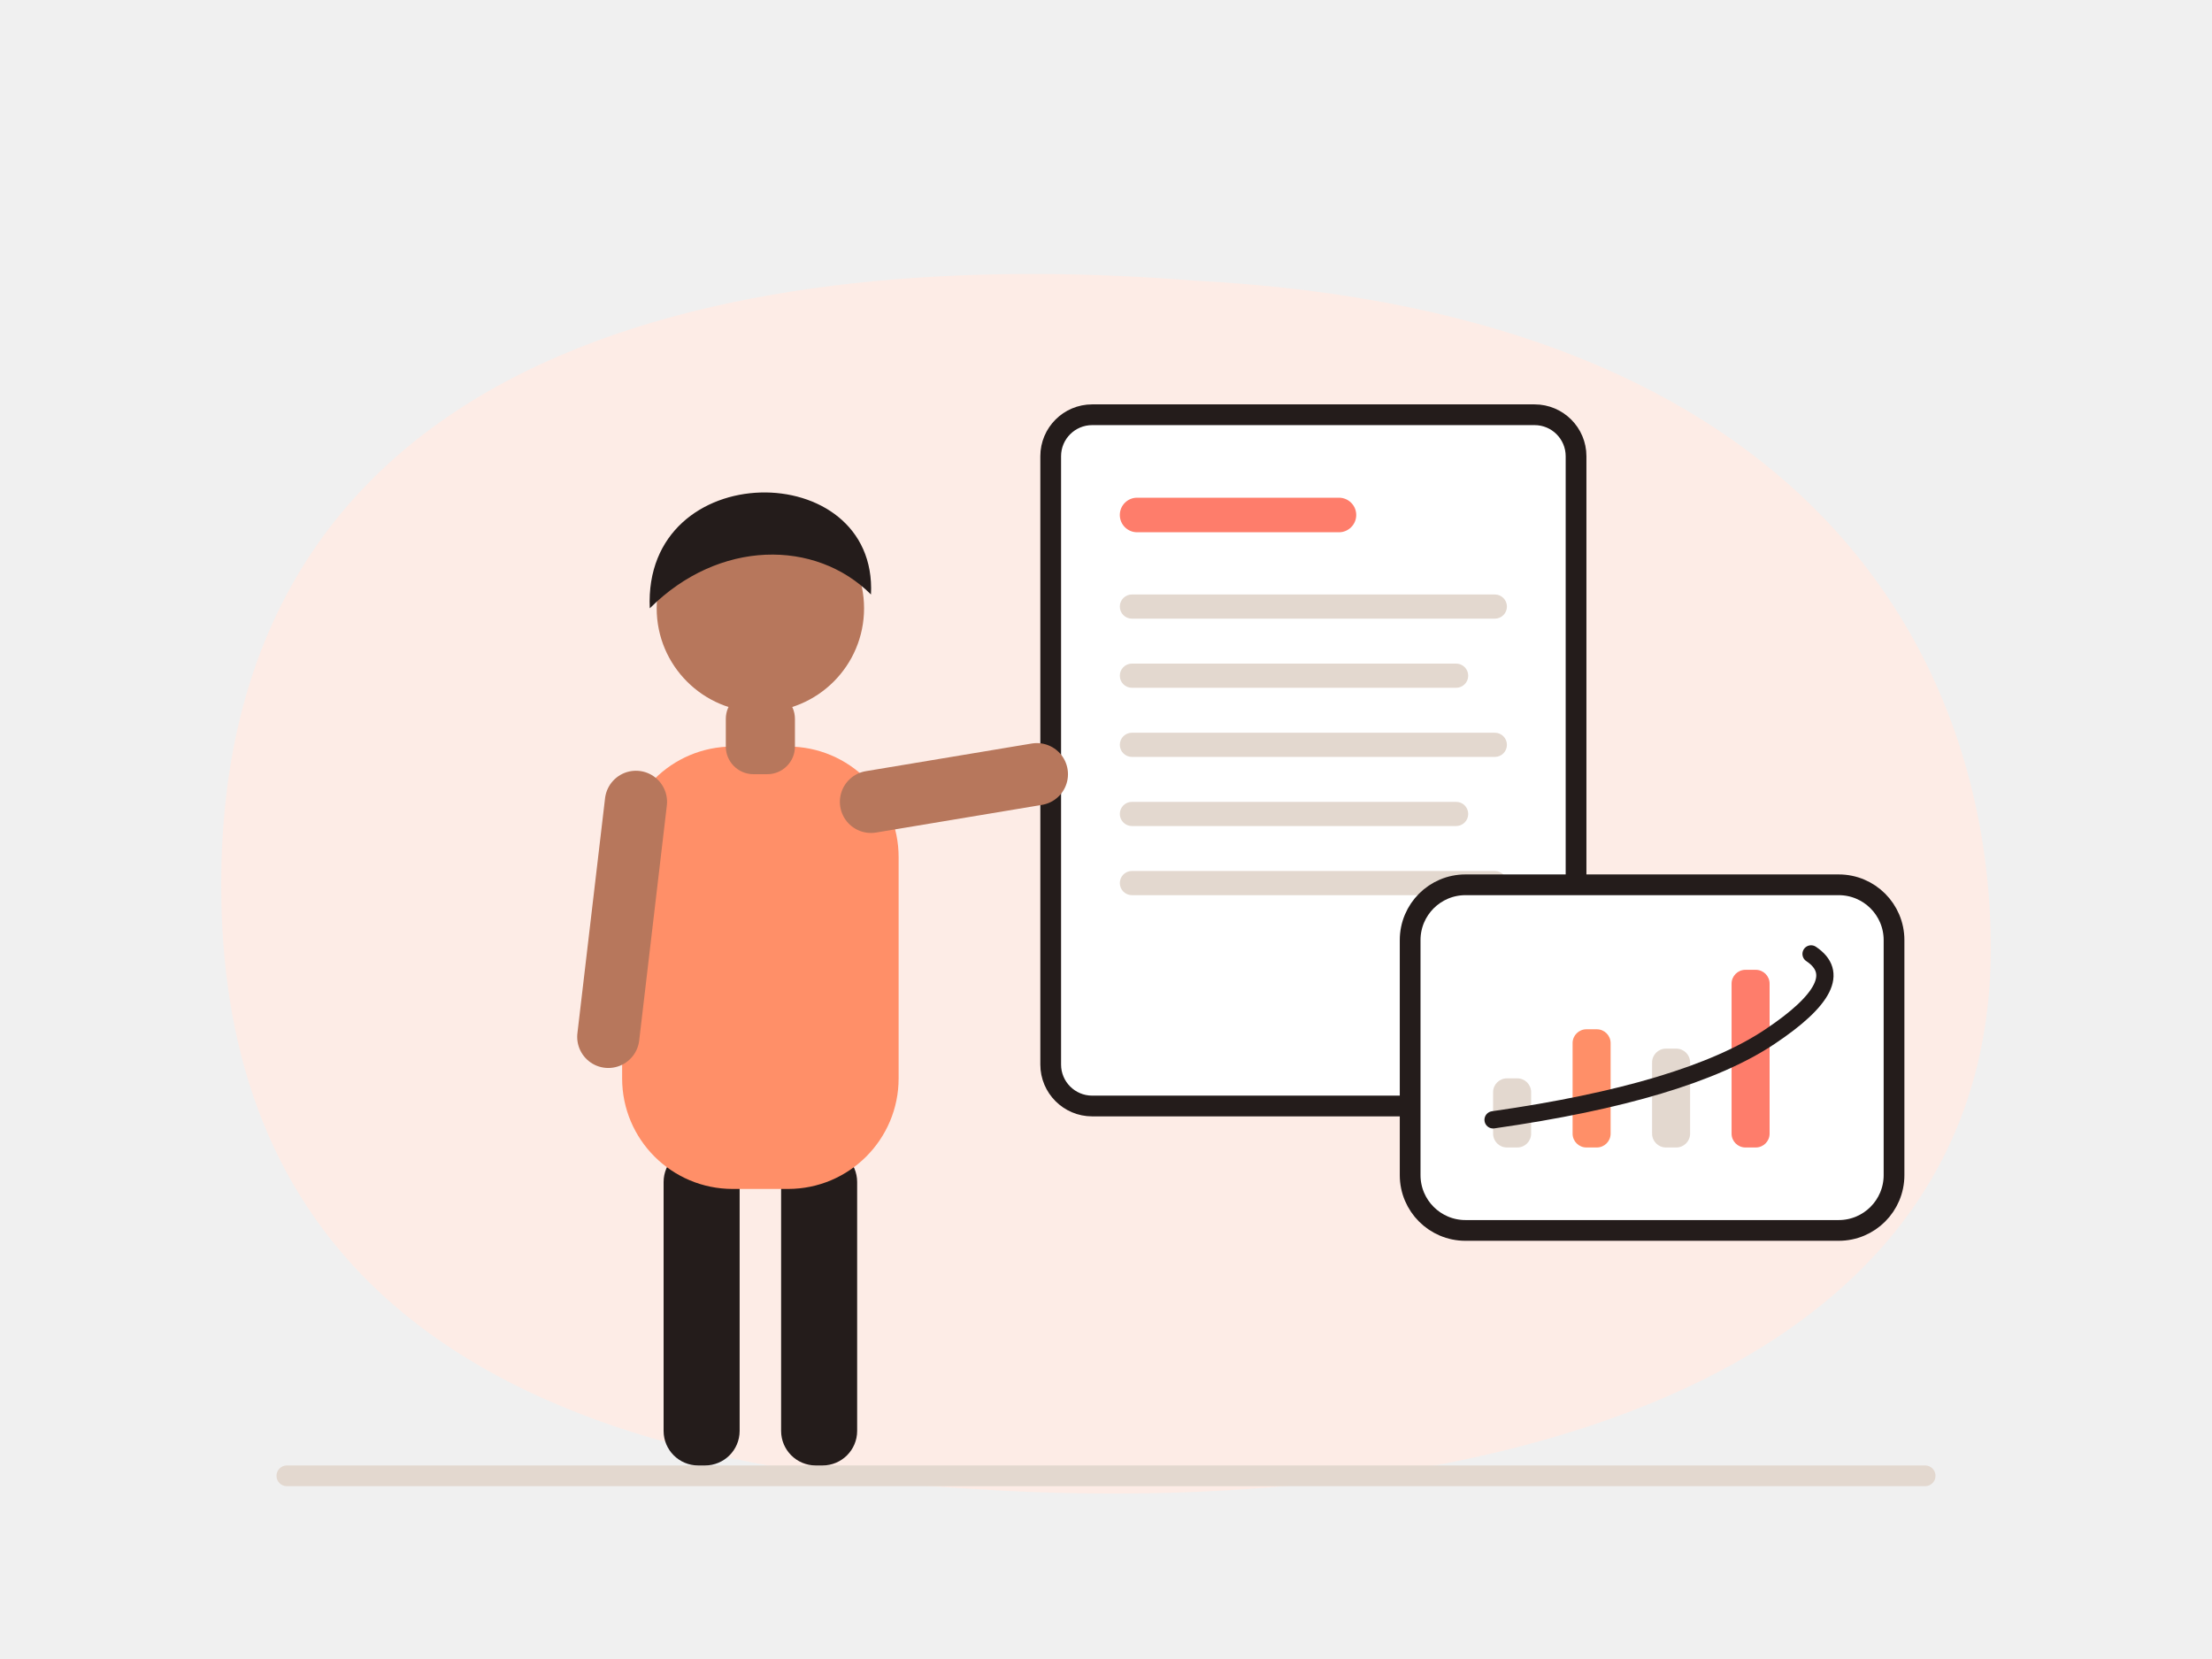
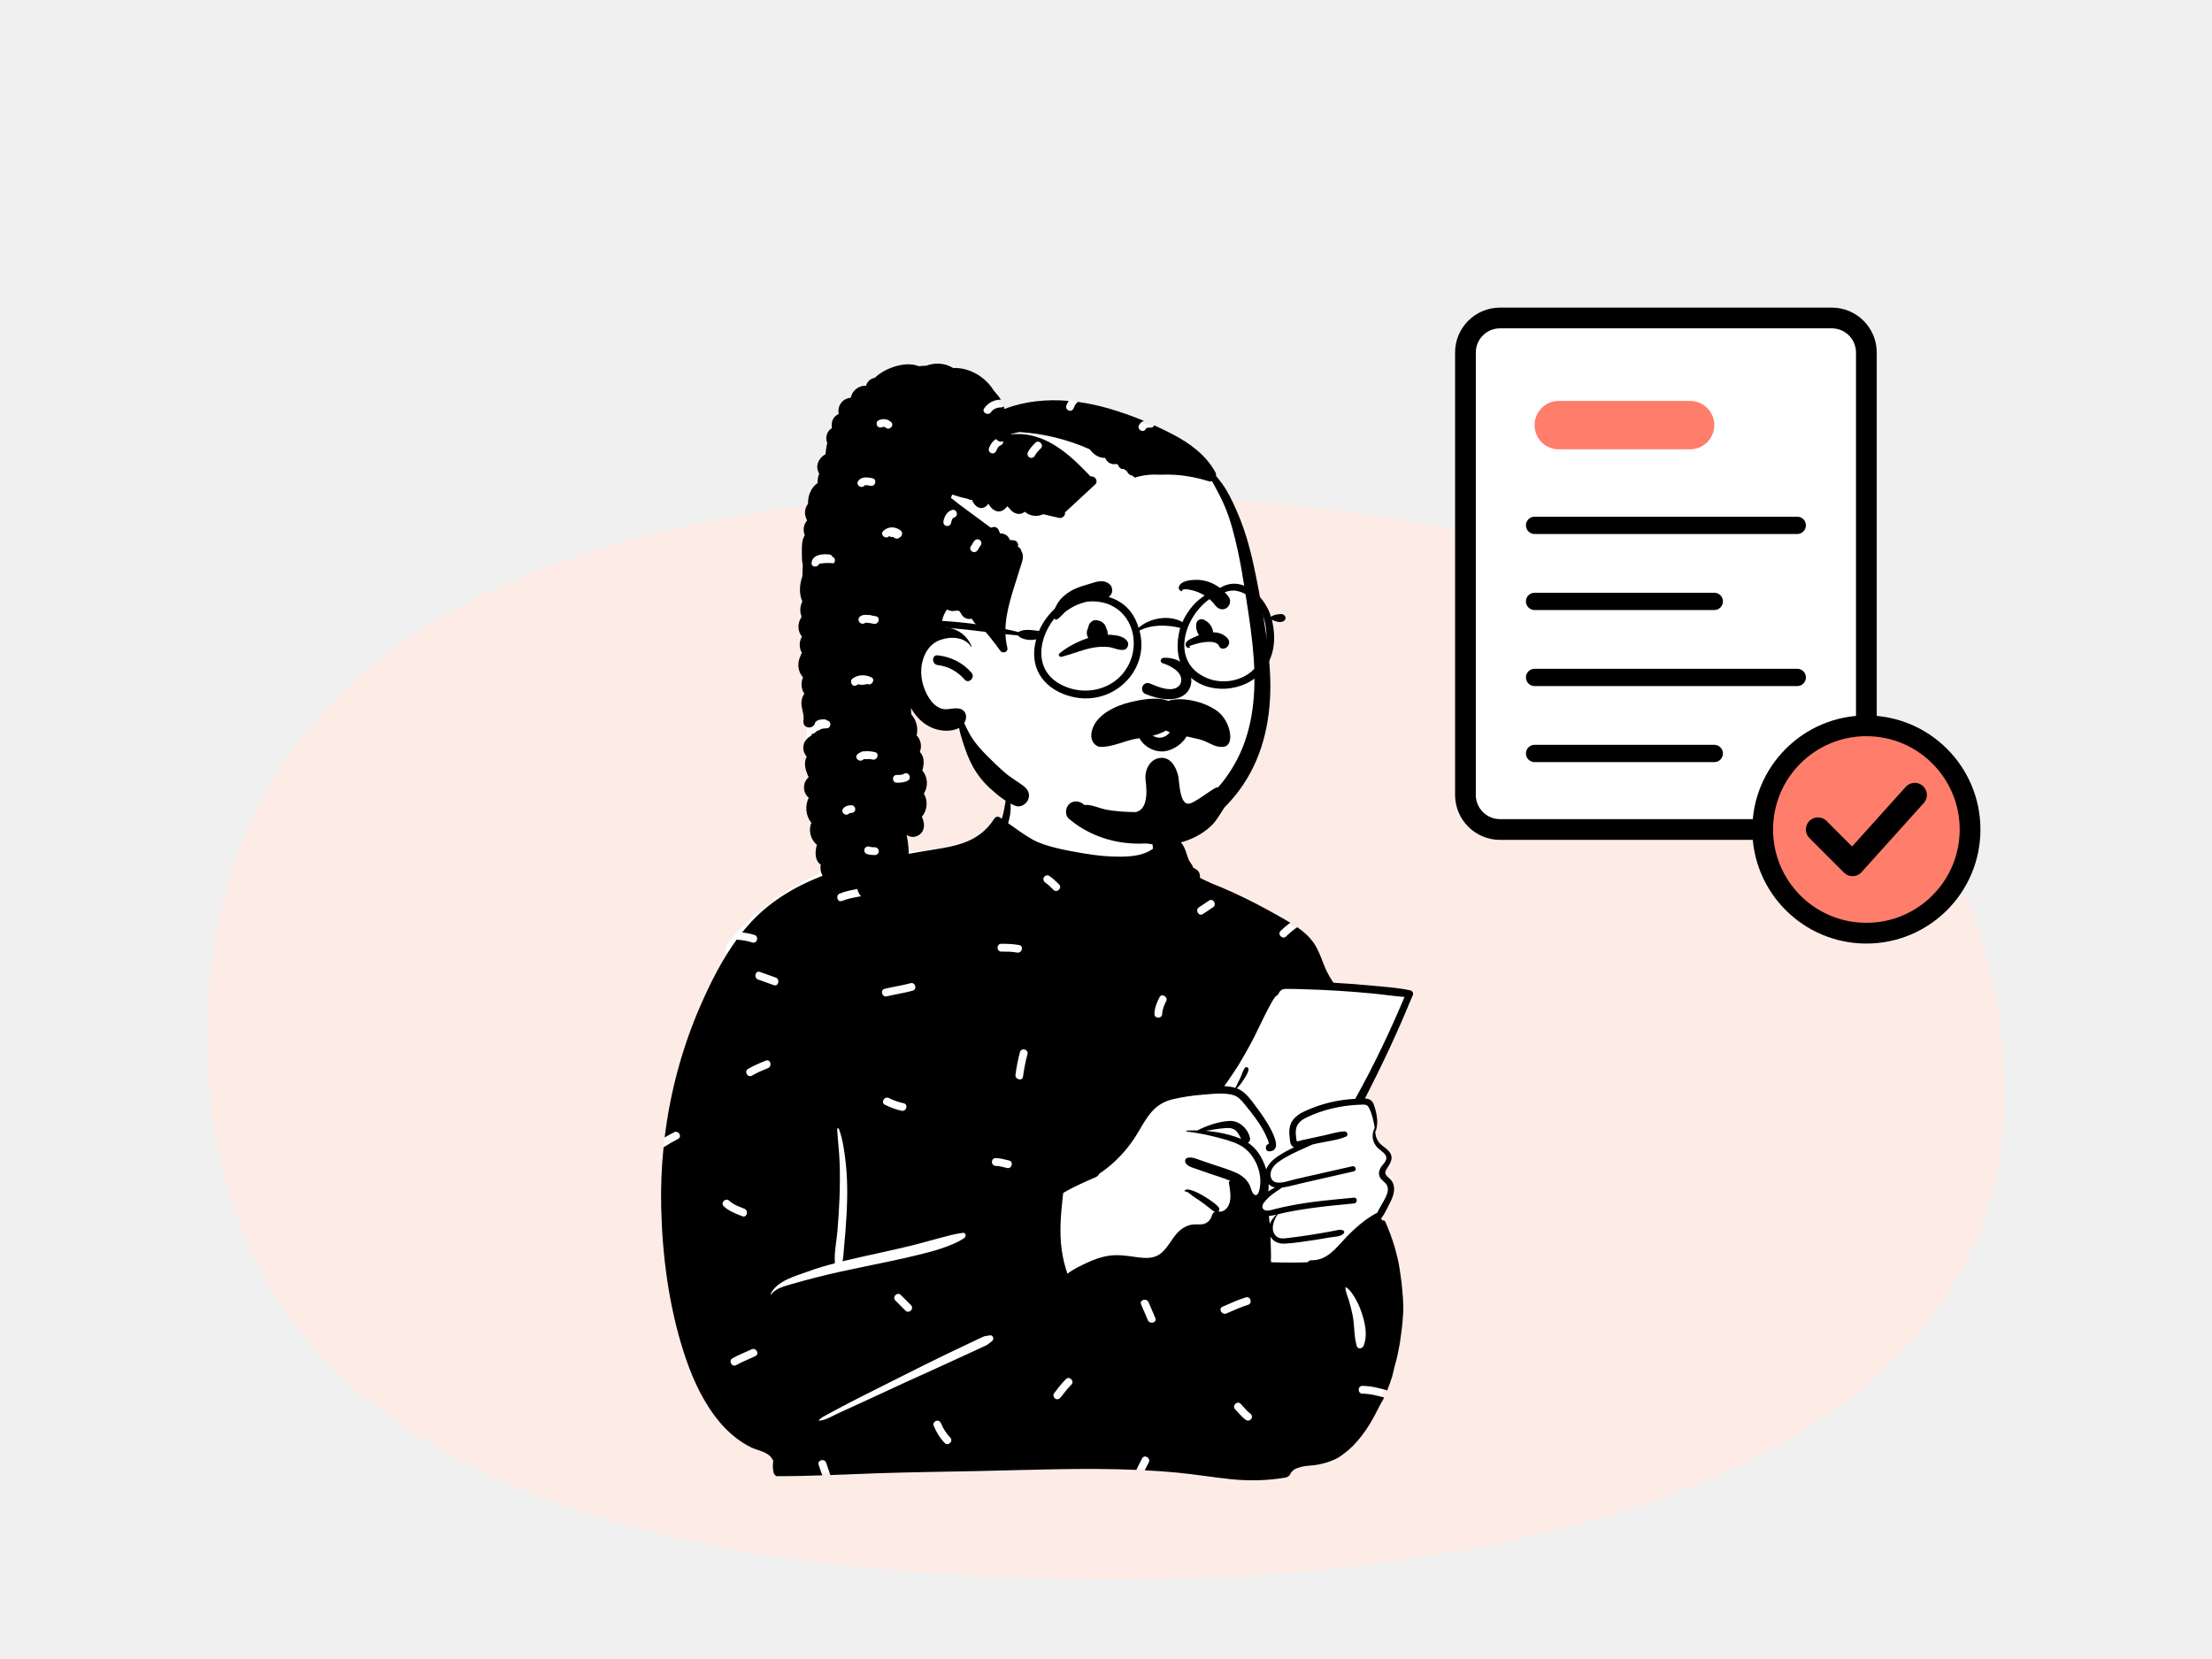
<svg xmlns="http://www.w3.org/2000/svg" width="320" height="240" viewBox="0 0 320 240">
-   <path fill="#fdece6" d="M32 128c0-82.8 83.2-92 140.8-87.4C262.4 45.2 288 95.8 288 137.2c0 64.4-76.8 82.8-147.2 78.2C57.6 210.8 32 174 32 128" />
-   <rect width="240" height="3" x="40" y="212" fill="#e3d8cf" rx="1.5" />
-   <rect width="76" height="100" x="152" y="60" fill="#fff" stroke="#241c1b" stroke-width="3" rx="6" />
-   <rect width="34.2" height="5" x="162" y="72" fill="#fe7d6b" rx="2.5" />
-   <rect width="56" height="3.5" x="162" y="86" fill="#e3d8cf" rx="1.75" />
-   <rect width="50.4" height="3.5" x="162" y="96" fill="#e3d8cf" rx="1.75" />
-   <rect width="56" height="3.5" x="162" y="106" fill="#e3d8cf" rx="1.75" />
-   <rect width="50.4" height="3.5" x="162" y="116" fill="#e3d8cf" rx="1.75" />
-   <rect width="56" height="3.5" x="162" y="126" fill="#e3d8cf" rx="1.75" />
-   <circle cx="224" cy="156" r="13" fill="#fe7d6b" />
-   <path fill="none" stroke="#241c1b" stroke-linecap="round" stroke-linejoin="round" stroke-width="3.2" d="m218 156 4.5 5 8-10" />
-   <rect width="70" height="50" x="204" y="128" fill="#fff" stroke="#241c1b" stroke-width="3" rx="8" />
-   <rect width="5.5" height="10" x="216" y="156" fill="#e3d8cf" rx="2" />
-   <rect width="5.5" height="17.1" x="227.5" y="148.9" fill="#ff8f68" rx="2" />
-   <rect width="5.5" height="14.3" x="239" y="151.7" fill="#e3d8cf" rx="2" />
-   <rect width="5.5" height="25.7" x="250.5" y="140.3" fill="#fe7d6b" rx="2" />
-   <path fill="none" stroke="#241c1b" stroke-linecap="round" stroke-width="2.5" d="M216 162q28-4 40-12t6-12" />
-   <rect width="11" height="46" x="96" y="166" fill="#241c1b" rx="5" />
-   <rect width="11" height="46" x="113" y="166" fill="#241c1b" rx="5" />
-   <rect width="40" height="64" x="90" y="108" fill="#ff8f68" rx="16" />
-   <rect width="10" height="12" x="105" y="100" fill="#b7775c" rx="4" />
-   <circle cx="110" cy="88" r="15" fill="#b7775c" />
-   <path fill="#241c1b" d="M94 88c-1-22 33-22 32-2-8-8-22-8-32 2" />
-   <path stroke="#b7775c" stroke-linecap="round" stroke-width="9" d="m126 116 24-4m-58 4-4 34" />
+   <path fill="#fdece6" d="M30 150c0-73.8 84.5-82 143-77.9 91 4.1 117 49.2 117 86.1 0 57.4-78 73.8-149.5 69.7C56 223.8 30 191 30 150" />
+   <rect width="58" height="74" x="212" y="46" fill="#fff" stroke="#000" stroke-width="3" rx="5" />
+   <rect width="26" height="7" x="222" y="58" fill="#fe7d6b" rx="3.5" />
+   <path stroke="#000" stroke-linecap="round" stroke-width="2.5" d="M222 76h38m-38 11h26m-26 11h38m-38 11h26" />
+   <circle cx="270" cy="120" r="15" fill="#fe7d6b" stroke="#000" stroke-width="3" />
+   <path fill="none" stroke="#000" stroke-linecap="round" stroke-linejoin="round" stroke-width="3.5" d="m263 120 5 5 9-10" />
+   <svg width="160" height="216" x="70" y="24" viewBox="0 0 240 324">
+     <g fill="none" fill-rule="evenodd">
+       <path fill="#fff" d="M181.079 176.597c-1.842-7.143-3.535-10.172-6.806-12.655-3.06-2.322-7.526-4.273-14.044-5.698-6.788-1.187-6.98-4.716-8.682-10.387-.496-1.705-2.957-2.159-4.019-.93a5 5 0 0 0-.467-.443c.144-.813-1.04-3.144-1-3.922.413-8.118-2.242-12.195-8.868-13.71-1.442-.33-11.23-.524-12.635-.136-6.143 1.699-12.19 7.092-11.265 13.59-1.928 2.52-3.815 4.058-6.79 4.87-6.62.841-13.24 1.589-19.862 2.229-12.963 2.033-25.116 8.896-33.423 18.904-.766.924-.987 2.178-.311 3.163-.53 2.27-3.512 7.774-1.165 9.33-3.858 9.228-12.735 27.066-12.753 32.163-.069 21.408 2.244 49.275 23.365 61.122.846.832.967 1.752 1.333 2.99.929 3.897 4.301 6.682 7.993 6.455 18.184.404 35.796-1.815 53.98-1.922 8.02-.047 17.663 1.15 24.63 1.947s13.998.093 20.683-1.947c.564.888 1.704 1.405 2.86 1.15 6.93-1.377 12.535-5.649 17.416-10.318 1.491-2.714 7.317-10.447 5.001-13.138 2.1-8.876 1.99-18.412-1.74-26.863.529-1.55-.435-3.252 0-4.851.315-1.158 1.121-1.637 1.527-2.783.571-1.613-.05-3.778-.693-5.424-.263-.82.485-1.703.693-2.54.986-3.95-1.272-3.601-2.9-6.24.023-.009.447-1.893.445-1.884.25-1.345-.375-3.07-.92-4.192-.368-.76-1.157-1.234-1.941-1.147.79-2.68 1.788-4.91 2.861-7.493 1.898-4.551 4.302-8.91 7.028-13.03 1.116-1.687-.383-3.641-2.19-3.756a110.4 110.4 0 0 1-17.341-2.504" />
+       <path fill="#000" d="M164.013 211.018c-2.338-.918-4.857-1.425-7.388-1.621 1.363-.24 2.73-.47 4.107-.588.962-.082 1.853-.074 2.575.655.482.486.708 1.112 1.025 1.687a7 7 0 0 0-.319-.133m25.103-8.577c-3.83.195-7.665 1.106-11.13 2.756-1.417.676-2.702 1.653-3.078 3.259-.19.82-.143 1.668-.042 2.496.076.628.095 1.429.64 1.854q.14.106.296.167a26 26 0 0 0-3.577 1.984c-.988.653-2.005 1.66-2.461 2.794q-.057-.193-.114-.363c-.778-2.3-1.975-4.183-3.862-5.449.334-.15.564-.505.456-.995-.448-2.048-2.339-3.828-4.474-3.701-2.34.137-4.851.989-6.966 2.065q-1.158-.025-2.3.027c-.132.004-.125.182 0 .197a51 51 0 0 1 1.85.266c1.466.235 2.928.533 4.358.903 1.716.444 3.49.89 5.094 1.665 3.11 1.507 5.035 5.447 4.64 8.875-.066.562-.283 2.261-1.063 2.086-.66-.148-.921-1.524-1.151-2.034-.617-1.352-1.729-2.236-3.062-2.834-1.565-.704-3.24-1.18-4.863-1.733q-1.378-.473-2.76-.942c-.941-.324-1.837-.77-2.84-.544-.607.138-.677.86-.337 1.275.518.632 1.287.818 2.033 1.078l2.949 1.027c1.519.528 3.11.974 4.59 1.62l-.046.107c-.12-.034-.262.086-.238.234.221 1.368.53 2.949.187 4.318-.27 1.086-1.223 2.29-2.46 1.97a.66.66 0 0 0 .135-.767c-.49-1.049-6.913-5.187-7.486-3.65-.019.055.04.095.087.086.488-.101 1.306.732 1.696.996.564.38 1.137.752 1.695 1.143q.915.642 1.787 1.338c.457.364.8.742 1.325.926-.275.13-.493.374-.585.684-.237.81-.693 1.497-1.486 1.854-.83.372-1.766.137-2.64.228-1.192.12-2.231.687-3.1 1.497-1.823 1.703-2.738 4.705-5.288 5.51-1.523.48-3.213.177-4.755-.04-1.722-.244-3.4-.436-5.134-.182-1.66.243-3.23.818-4.747 1.52-1.422.657-2.994 1.4-4.255 2.381-.26-.8-.522-1.593-.72-2.411a28.7 28.7 0 0 1-.785-5.89c-.057-1.892.05-3.792.212-5.675.08-.941.207-1.877.287-2.818.021-.236.063-.49.095-.743 2.252-1.33 4.618-2.349 7.003-3.397l.02-.008.22-.098-.009-.012c.272-.167.463-.39.577-.639 3.437-2.28 6.31-5.393 8.453-9.024.897-1.522 1.762-3.1 2.936-4.434 1.25-1.423 2.736-2.268 4.574-2.708 2.149-.515 4.363-.824 6.564-1 1.202-.095 2.546-.243 3.856-.236.912.006 1.806.084 2.626.31 1.215.334 1.925 1.258 2.687 2.192a65 65 0 0 1 2.134 2.729c.644.885 1.253 1.8 1.781 2.76.317.575.61 1.167.858 1.777.086.216.2.461.253.685.053.226-.044.465.21.465-1.046.015-1.036 1.687.004 1.625 4.069-.236-1.76-8.183-2.612-9.29-1.206-1.569-2.45-3.615-4.381-4.344l-.085-.03c.562-.532 1.006-1.17 1.43-1.82.438-.667.96-1.432 1.103-2.225.091-.505-.536-.792-.834-.35-.433.644-.642 1.46-.966 2.168-.33.718-.73 1.397-1.048 2.122-.762-.235-1.586-.342-2.425-.378 1.058-1.433 2.867-4.198 3.085-4.553a106 106 0 0 0 2.864-5.036c.985-1.84 1.828-3.754 2.77-5.614.535-1.054 1.073-2.118 1.667-3.14a9 9 0 0 1 .674-1.021c.048-.064.11-.116.167-.176l.17-.097c.343-.196.464-.653.704-.943.385-.467.837-.521 1.416-.528 1.234-.013 2.472.036 3.703.07a221 221 0 0 1 14.948.924c2.32.221 4.64.583 6.96.756-3.143 7.471-6.629 14.807-10.575 21.888a1 1 0 0 0-.089.215m-17.442 19.248c-.507.232-1 .522-1.458.852a8.7 8.7 0 0 0 .074-1.598c.378.405.862.638 1.384.746m21.644-12.852a.1.1 0 0 0-.086.059c-.702 1.447-.408 3.064.737 4.2.6.59 1.908 1.259 1.865 2.231-.036.786-.891 1.446-1.257 2.094-.34.605-.467 1.269-.194 1.924.349.839 1.323 1.173 1.656 1.997.423 1.046-.264 2.308-.745 3.219-.448.843-1.027 1.686-1.412 2.578-2.575 1.334-4.88 3.38-6.862 5.458-2.17 2.272-4.03 4.945-7.476 4.878a.86.86 0 0 0-.763.426c-.96.045-1.92.064-2.88.068-1.686.008-3.372-.008-5.055-.061-.119-.408-.032-.962-.039-1.306-.02-1.11-.031-2.218-.078-3.327l-.038-.928c.607 1.097 1.79 1.596 3.138 1.52 2.167-.127 4.348-.482 6.494-.801a109 109 0 0 0 3.385-.56c.925-.165 2.23-.123 2.877-.865.152-.173.16-.49-.078-.606-.64-.315-1.044-.14-1.747-.004q-1.287.25-2.58.473a159 159 0 0 1-4.975.788c-.947.133-1.895.264-2.844.368-.828.089-1.762.21-2.43-.414-1.345-1.26-.59-3.371.26-4.644a.08.08 0 0 0 .011-.07c.803-.188 1.604-.407 2.402-.562a98 98 0 0 1 4.631-.767c3.182-.454 6.385-.754 9.583-1.056.792-.077.8-1.324 0-1.25-4.595.421-9.213.82-13.747 1.706a63 63 0 0 0-3.387.75c-.53.131-1.098.336-1.654.343q-.051 0-.101-.003c-1.088-.033-1.247-.965-.649-1.74q.111-.145.228-.282c1.057-1.26 2.373-2.101 3.729-2.972 1.52-.207 3.034-.668 4.521-1.006q5.507-1.256 11.018-2.509c.72-.164.414-1.272-.306-1.11l-8.367 1.897-4.081.926c-.816.183-1.834.553-2.793.686-.473.066-.932.074-1.346-.023-1.337-.317-1.405-1.989-.828-2.982.646-1.116 1.867-1.814 2.951-2.445 1.878-1.097 3.877-1.886 5.83-2.794l1.039-.229c2.015-.444 4.318-.661 6.215-1.475.568-.24.258-1.137-.304-1.124-1.473.032-3.013.555-4.452.866l-4.673 1.01c-.156.034-1.082.33-1.22.265-.09-.043-.121-.351-.15-.554-.096-.668-.166-1.37-.062-2.04.228-1.502 1.48-2.208 2.748-2.785 2.823-1.283 5.918-2.086 8.998-2.408q1.064-.11 2.134-.143c.839-.026 1.53-.174 1.954.653.668 1.302 1.036 2.976 1.255 4.462m-3.92 47.203c-.615-2.127-.447-4.4-.869-6.57a36 36 0 0 0-.838-3.323c-.261-.884-.698-1.823-.747-2.744-.003-.062.07-.097.12-.069.867.497 1.533 1.572 2.028 2.415a16.2 16.2 0 0 1 1.41 3.177c.727 2.214 1.324 4.884.386 7.114-.28.665-1.26.797-1.49 0m-19.007-28.184c.52-.05 1.04-.15 1.56-.266-.581.566-1.118 1.249-1.416 2.005a32 32 0 0 0-.184-1.737zm-4.994 44.293c-.917-.64-1.585-1.534-2.362-2.324-.764-.776.43-1.972 1.195-1.195.663.673 1.24 1.514 2.02 2.059.375.262.55.735.303 1.156-.218.372-.782.565-1.156.304m-5.111-24.59c1.673-.724 3.318-1.512 5.07-2.033 1.045-.312 1.488 1.32.448 1.63-1.612.48-3.125 1.196-4.665 1.863-.99.427-1.849-1.03-.853-1.46m-17.669-.507c-.409-1.01 1.227-1.445 1.63-.449.464 1.146.996 2.263 1.46 3.408.41 1.01-1.226 1.446-1.63.45-.463-1.146-.996-2.262-1.46-3.409m-17.439 20.167c-.272.364-.727.56-1.156.304-.36-.216-.58-.79-.303-1.157.805-1.074 1.622-2.135 2.566-3.093.765-.776 1.96.42 1.195 1.196-.843.855-1.582 1.79-2.302 2.75m-2.493-113.155c.775.53 1.455 1.174 2.118 1.837.77.77-.425 1.966-1.195 1.195-.559-.558-1.122-1.125-1.776-1.572-.378-.258-.548-.739-.304-1.157.22-.374.78-.56 1.157-.303m25.371 27.209c-.439.878-.833 1.74-.858 2.738-.027 1.088-1.717 1.089-1.69 0 .032-1.307.514-2.44 1.089-3.592.486-.975 1.943-.117 1.459.854m9.309-21.852c.909-.606 1.754.859.853 1.46l-2.19 1.46c-.909.606-1.754-.859-.854-1.46zm-40.376 38.206c-.156 1.075-1.784.615-1.63-.45.237-1.644.527-3.267.973-4.869.292-1.048 1.922-.6 1.63.45-.446 1.602-.736 3.225-.973 4.869m-5.926 19.368c-1.088-.023-1.088-1.714 0-1.69.984.02 1.952.28 2.902.517 1.056.264.606 1.894-.45 1.63-.803-.2-1.62-.44-2.452-.457m-2.188 39.015c-.374.182-.757.346-1.135.52a1466 1466 0 0 0-6.99 3.216c-3.147 1.457-6.32 2.864-9.475 4.305a1271 1271 0 0 0-9.633 4.459c-1.51.705-3.031 1.384-4.55 2.071-1.298.588-2.903 1.614-4.329 1.71-.073.006-.098-.087-.056-.135.539-.612 1.398-.969 2.106-1.367.722-.407 1.459-.79 2.192-1.178 1.528-.81 3.059-1.614 4.602-2.395 3.086-1.563 6.179-3.114 9.272-4.663 3.155-1.58 6.305-3.172 9.488-4.696a1654 1654 0 0 1 6.938-3.303c.351-.167.7-.346 1.058-.495.478-.197.84-.157 1.333-.279.802-.198 1.15.823.534 1.268-.508.366-.775.68-1.355.962m-11.283 17.338c-.173-.422.19-.935.59-1.04.48-.127.865.165 1.04.59a9.5 9.5 0 0 0 1.973 3.036c.76.78-.435 1.977-1.195 1.196-1.065-1.096-1.83-2.376-2.408-3.782m-8.3-27.14c-.771-.77.424-1.966 1.194-1.195l2.19 2.19c.771.771-.424 1.967-1.194 1.196zm-22.473-3.572c-1.575.462-3.412.886-4.486 2.23-.052.066-.14-.018-.109-.084 1.375-2.85 5.317-3.85 8.046-4.849 1.93-.707 3.91-1.292 5.908-1.816-.2-2.28.351-4.722.542-6.99.205-2.422.371-4.85.456-7.28.088-2.477.109-4.972.027-7.45-.08-2.47-.401-4.91-.542-7.371-.013-.238.318-.25.39-.053.829 2.284 1.183 4.814 1.453 7.223.278 2.48.37 4.955.335 7.45-.037 2.566-.186 5.125-.39 7.683-.098 1.212-.21 2.423-.316 3.634-.082.925-.12 1.842-.308 2.737q1.809-.442 3.616-.848c3.838-.866 7.692-1.67 11.514-2.607 1.876-.46 3.725-1.01 5.593-1.5 1.758-.46 3.614-1.018 5.42-1.224.644-.073.726.808.3 1.108-1.468 1.03-3.417 1.748-5.112 2.325-1.7.58-3.47.996-5.213 1.425-3.636.894-7.306 1.626-10.972 2.388-3.66.76-7.327 1.516-10.945 2.455-1.743.452-3.48.906-5.207 1.414m-8.63-45.234c-.941.552-1.79-.91-.853-1.46 1.227-.72 2.534-1.262 3.853-1.79 1.011-.405 1.446 1.231.449 1.63-1.185.475-2.347.973-3.45 1.62m-3.407 62.816c-.944.548-1.794-.914-.853-1.46 1.321-.766 2.768-1.277 4.137-1.947.974-.478 1.83.981.853 1.46-1.369.67-2.816 1.181-4.137 1.947m-1.533-35.657c.912.867 2.13 1.275 3.278 1.73 1 .397.562 2.032-.45 1.63-1.43-.567-2.887-1.085-4.023-2.165-.79-.751.407-1.945 1.195-1.195m10.093-48.426c1.002.394.563 2.028-.45 1.63-1.123-.44-2.284-.776-3.407-1.217-1.003-.393-.564-2.028.45-1.63 1.123.44 2.283.776 3.407 1.217M81.146 156.9c1.065-.18 1.52 1.45.45 1.631-1.329.224-2.636.487-3.895.974-1.017.393-1.453-1.242-.45-1.63 1.26-.488 2.567-.75 3.895-.975m5.882 46.832c-.977-.48-.12-1.938.853-1.46 1.025.504 2.087.894 3.206 1.132 1.065.227.611 1.857-.45 1.63-1.258-.268-2.456-.735-3.609-1.302m5.557-26.38c1.052-.288 1.497 1.344.449 1.631-1.843.505-3.741.768-5.598 1.217-1.058.257-1.506-1.374-.45-1.63 1.857-.45 3.755-.712 5.599-1.218m23.57-8.278c1.07.198.614 1.828-.45 1.63-1.131-.209-2.278-.212-3.425-.213-1.09 0-1.088-1.69 0-1.69 1.303 0 2.59.035 3.875.273m76.872 8.834a218 218 0 0 0-8.297-.634l-.385-.022q-.022-.044-.052-.086c-.904-1.328-1.57-2.655-2.147-4.156-.551-1.428-1.086-2.901-1.935-4.19-.968-1.47-2.276-2.619-3.71-3.615a17 17 0 0 0-2.414 1.996c-.777.763-1.972-.432-1.195-1.196a18.6 18.6 0 0 1 2.096-1.78c-.854-.519-1.726-1.007-2.577-1.493a128 128 0 0 0-9.784-5.04c-1.548-.717-3.116-1.353-4.694-1.997-.85-.347-1.688-.793-2.537-1.194.061-.6-.119-1.273-.58-1.668-.34-.29-.603-.398-1.009-.602q-.134-.047-.171-.062.029.006.164.05.324.149.051-.086c-.01-.342-.684-1.065-.838-1.418-.537-1.21-.704-2.492-1.496-3.595a4.16 4.16 0 0 0-4.636-1.579c-.177-1.828-.223-3.736-.912-5.368-.02-.044-.08-.063-.108-.015-.718 1.224-.78 2.587-.834 3.999a23.6 23.6 0 0 0 .17 3.997q-.164.126-.337.243a7.4 7.4 0 0 1-1.75.841c-1.174.389-2.406.558-3.638.617-3.18.152-6.456-.17-9.583-.714-3.162-.552-8.01-1.38-10.825-2.964-1.857-1.043-3.57-2.318-5.307-3.552.63-2.03.79-4.21.156-5.925-.076-.205-.397-.243-.458 0-.397 1.636-.514 3.28-1.042 4.897l-.025.072-.494-.332c-.38-.251-.898-.063-1.126.296-3.65 5.751-9.427 6.08-15.495 7.108-6.64 1.124-13.314 2.338-19.698 4.538-6.106 2.105-11.941 5.17-16.564 9.747a39 39 0 0 0-2.948 3.294c.893.113 1.78.288 2.654.563 1.036.326.591 1.958-.45 1.63-1.123-.353-2.26-.528-3.409-.615-3.14 4.299-5.59 9.173-7.707 13.97-4.062 9.198-6.706 18.994-7.923 28.967a34 34 0 0 1 2.045-1.137c.968-.493 1.823.967.853 1.46a35 35 0 0 0-3.136 1.807 106 106 0 0 0-.51 13.145c.247 10.458 1.659 21.222 4.85 31.2 1.566 4.897 3.641 9.754 6.732 13.892 1.398 1.874 2.987 3.565 4.859 4.975a19.4 19.4 0 0 0 2.878 1.811c1.303.668 3.002.888 4.126 1.833.37.31.654.72.87 1.183-.125.88-.14 1.76.101 2.64a.94.94 0 0 0 .54.606q.004.115.003.222c0 .034.051.043.057.009l.032-.199q.125.041.258.04c3.209.013 6.422-.066 9.636-.175-.249-.761-.518-1.516-.776-2.278-.351-1.034 1.282-1.474 1.63-.449.302.89.618 1.773.899 2.666 3.443-.128 6.885-.282 10.32-.395 7.308-.244 14.614-.324 21.924-.478 11.351-.24 22.786-.734 34.155-.252.393-.834.833-1.65 1.25-2.473.492-.972 1.95-.116 1.46.853-.29.572-.59 1.137-.876 1.708 2.302.12 4.603.278 6.898.494 3.917.367 7.796 1.02 11.709 1.426 3.978.414 7.87.34 11.816-.317.71-.118 1.128-.547 1.301-1.08a.03.03 0 0 0 .015-.013c.203-.236.393-.433.59-.604.234-.152.488-.281.785-.395a8.2 8.2 0 0 1 1.722-.427c.647-.097 1.302-.106 1.948-.186.545-.07 1.078-.174 1.61-.3a16 16 0 0 0 2.77-.922c.788-.344 1.5-.839 2.172-1.378 1.39-1.016 2.594-2.314 3.646-3.663a28 28 0 0 0 1.713-2.457c.913-1.476 1.69-3.008 2.476-4.553q.428-.688.784-1.405c-1.536-.453-3.087-.822-4.715-.848-1.088-.018-1.088-1.709 0-1.691 1.867.03 3.634.466 5.389.986q.128-.34.243-.688.313-.727.526-1.484l.254-.684q.284-1.186.572-2.376a32 32 0 0 0 .907-3.86q.28-1.285.426-2.597c.296-2.12.537-4.235.554-6.378q-.038-1.983-.254-3.952a30 30 0 0 0-.304-2.661c-.182-1.31-.361-2.608-.663-3.902l-.678-2.625a50 50 0 0 0-1.997-5.36c-.042-.11-.256-.35-.384-.353-.098-.002-.233.087-.189.206l.013.033-.13-.3c-.039-.093-.187-.279-.3-.277l-.022.002a.5.5 0 0 0 .085-.08c.758-.898 1.25-2.08 1.793-3.12.45-.858.875-1.762.998-2.732.107-.852-.038-1.691-.573-2.38-.608-.784-1.754-1.152-1.118-2.285.723-1.289 1.786-2.407.727-3.872-.539-.746-1.392-1.156-2.026-1.805-.729-.75-1.075-1.754-1.056-2.779.044.025.103.013.124-.05.613-1.852.17-3.885-.458-5.688-.342-.978-1.067-1.247-1.91-1.295 3.65-7.134 7.067-14.38 10.111-21.795q.152-.364.3-.73c.148-.363-.164-.847-.526-.927-2.632-.577-5.374-.761-8.055-1.014" />
+       <path fill="#fff" d="m111.13 50.584 1.824 2.17a58 58 0 0 0-2.861 2.148l-.001-.002c4.156-2.713 8.758-4.316 13.73-4.316 9.577 0 29.029 8.23 33.426 14.165 2.182 2.946 6.237 11.989 8.34 21.82 1.69 7.9 4.205 30.217 1.69 38.603-3.216 10.733-13.801 20.652-24.715 20.652s-27.859-7.882-39.919-25.157c-.551-.79-6.884-1.705-11.401-4.67l1.186 13.072.902 7.604-.2.54q-4.853 13.131-7.691 13.701-2.895.582-11.797-9.5l-.758-3.183q-2.889-12.181-2.889-13.078l.001-.109c.029-1.374.502-9.154.512-11.247V82.419q9.572-31.835 18.27-31.835z" />
+       <path fill="#000" d="M96.008 43.356c1.877-.727 4.05-.59 5.831.505 3.497-.15 6.974 1.896 8.797 4.882l.115.127.386.45c.366.43.752.905 1.058 1.395-1.498.034-2.745.644-3.616 1.878-.622.88.802 1.716 1.437.884l.022-.03c.523-.741 1.312-1.028 2.191-1.043a.8.8 0 0 0 .579-.243q.08.295.146.594c4.424-1.722 9.194-2.178 13.944-1.77a5.6 5.6 0 0 0-.516 1.08c-.152.43.172.924.59 1.04.452.123.861-.142 1.025-.551l.015-.04c.182-.518.48-.962.88-1.306 2.237.303 4.457.786 6.623 1.407a72 72 0 0 1 7.705 2.706 2 2 0 0 0-1.055.924c-.516.944.902 1.789 1.44.887l.02-.034a.8.8 0 0 1 .133-.188l.013-.011.074-.034.139-.04.053-.013c.047-.01.066-.01.19-.017.164-.01.329-.008.493-.008a.77.77 0 0 0 .746-.492 81 81 0 0 1 3.68 1.773l.287.149c3.726 1.947 7.255 4.504 9.303 8.267.135.252.177.526.144.788q.657.79 1.265 1.615c1.238 1.683 2.144 3.595 3.002 5.491 1.726 3.813 2.888 7.73 3.794 11.812.877 3.936 1.585 7.913 2.242 11.891.729 4.42 1.335 8.877 1.462 13.36.224 7.99-1.337 16.028-5.823 22.756-4 6.002-10.026 10.768-17.171 12.294-7.268 1.551-14.958.038-20.685-4.806-.924-.78-.797-2.355 0-3.154.902-.9 2.232-.775 3.151 0 5.394 4.563 13.245 5.267 19.744 2.942 6.008-2.151 10.715-7.114 13.603-12.687 3.524-6.797 4.118-14.604 3.577-22.124-.296-4.13-.91-8.226-1.545-12.316l-.382-2.461c-.418-2.667-.856-5.33-1.428-7.969l-.134-.615c-.699-3.182-1.518-6.447-2.784-9.439-.663-1.57-1.462-3.083-2.28-4.577q-.237-.436-.487-.88c-.224.078-.48.091-.748.007-2.31-.719-4.682-1.2-7.097-1.361a31 31 0 0 0-3.302-.043c-1.884-.11-3.82.056-5.615.634q-.263-.225-.531-.445a1 1 0 0 1-.144-.019c-.458-.09-.78-.415-.974-.826l-.028-.066q-.344-.263-.695-.519c-.57.148-1.069-.326-1.203-.846q-.191-.127-.384-.252-.15.04-.297.052c-.42.03-.824-.034-1.196-.234-.47-.254-.77-.662-.972-1.127-.712.044-1.432-.187-2.068-.605-.516-.338-.912-.806-1.305-1.273a44.2 44.2 0 0 0-15.22-3.723 21 21 0 0 0-1.529.353 6 6 0 0 0-.483.173 13.4 13.4 0 0 1 3.538.018c5.673.82 10.092 5.07 13.895 9.081.905-.183 1.819.99.982 1.765l-6.528 6.051c.16.677-.615 1.344-1.295 1.182q-1.71-.41-3.423-.802c-1.192.576-2.69.478-3.77-.358-.051-.04-.16-.101-.255-.163-.089.073-.208.147-.256.178-.384.254-.852.33-1.301.258-.462-.074-.879-.308-1.238-.6-.23-.186-.762-.961-1.059-1.019l-.029-.003c.198.006-.438.597-.61.72-.398.284-.839.434-1.335.38-.865-.096-1.609-.884-2.032-1.612l-.032-.056-.013-.035-.011.038-.007.021c-.064.172-.263.367-.398.486a1.6 1.6 0 0 1-1.372.402c-.431-.075-.794-.336-1.086-.651l-.045-.05c-.086-.098-.654-.861-.565-1.044l.01-.016-.028-.006c-.345.085-.635 0-.848-.178a32 32 0 0 1-3.49-.948q-.133.374-.26.75c.62.383 1.192.928 1.718 1.317q1.496 1.103 2.99 2.209l3.942 2.91.45-.122c.577-.155 1.071.18 1.283.694l.017.044c.084.225.185.432.304.631.985-.039 1.82.566 2.09 1.435q.364-.01.74.031c.689.076 1.153.587 1.028 1.29l-.01.048-.016.078c.4.17.688.497.753.992.107.16.193.336.248.53.288 1.012-.272 2.261-.57 3.23l-.024.076a138 138 0 0 1-.59 1.903l-.5 1.573c-1.385 4.381-2.735 9.001-1.614 13.595.239.972-1.004 1.412-1.542.65a61 61 0 0 0-4.2-5.244l-.071-.01c-1.037-.21-1.44-.943-1.917-1.69-.28.083-.582.102-.873.046-.422-.082-.8-.323-1.1-.627-.252-.259-.484-.92-.783-1.085-.374-.205-1.125.088-1.572.022a3.6 3.6 0 0 1-1.031-.335 5.7 5.7 0 0 0-1.104 2.839 2.34 2.34 0 0 1-.328 1.012 8.6 8.6 0 0 1 1.885.138c2.307.429 3.961 1.853 4.891 3.975.04.093-.08.17-.135.08-1.38-2.124-4.382-2.231-6.562-1.483-2.316.794-3.615 2.834-4.078 5.161-.507 2.551.144 5.3 1.532 7.473.644 1.01 1.523 1.932 2.691 2.304 1.389.442 2.67-.349 4.093.06.967.276 1.394 1.212 1.219 2.149-.07.367-.199.689-.372.968.511 1.014.984 2.058 1.586 3.018.93 1.481 2.054 2.707 3.28 3.944 1.265 1.276 2.554 2.527 3.908 3.71 1.297 1.136 2.784 1.943 4.145 2.983.955.73 1.428 1.752.957 2.923-.389.968-1.699 1.792-2.76 1.355-2.03-.837-3.806-2.262-5.424-3.729a19 19 0 0 1-3.793-4.755c-.93-1.666-1.616-3.557-2.195-5.38l-.072-.227c-.272-.867-.56-1.84-.745-2.824-1.114.609-2.625.698-3.816.533-1.925-.264-3.68-1.234-5.007-2.648a12 12 0 0 1-1.637-2.222c.043.495.068.974.096 1.41a5.04 5.04 0 0 1 1.154 4.544c.923.95 1.181 2.377.7 3.591 1.01 1.002.972 2.597.535 4.045 1.194 1.336 1.307 3.415.375 4.922l-.028.108c.941 1.576.729 3.613-.45 5.004.805 1.563.68 3.666-1.333 4.272a2.17 2.17 0 0 1-1.977-.379c.486 2.418.703 4.872.055 7.301-.258.964-1.2 1.668-2.19 1.668-.829 0-1.431-.417-1.847-1.03a15 15 0 0 1-.285 3.682c-.157.747-.85 1.33-1.584 1.51.265.299.37.731.116 1.182-1.077 1.908-3.681 1.117-3.857-.712-.736-.549-1.078-1.45-1.22-2.425-.205-1.42-.28-2.818-.514-4.22l-.09.084-.045.04-.015.1c-.134.694-.525 1.18-1.032 1.47.11 1.208-.094 2.44-.86 3.358-.512.612-1.382.853-2.128.72a1 1 0 0 1-.144-.004c-1.69-.225-2.667-1.828-2.223-3.3-.68-.833-.967-1.891-.765-2.937-1.317-.872-1.29-2.787-.834-4.326-1.38-1.09-1.899-3.126-1.206-4.745-1.243-1.545-1.416-3.698-.571-5.458-1.369-1.124-1.36-3.295-.004-4.446-.722-1.435-1.158-3.155-.436-4.468a2.92 2.92 0 0 1-.73-2.14c.086-1.137.839-1.924 1.772-2.448l.065-.356a.79.79 0 0 0 .66-.231c.203-.196.413-.354.63-.484a.82.82 0 0 0 .606-.281c.407-.139.844-.2 1.33-.205 1.047-.012 1.084-1.58.109-1.681a.84.84 0 0 0-.596-.254l-.18.001c-.422.004-.847.03-1.238.198a1.4 1.4 0 0 0-.593.473c-.027.303-.191.605-.548.854a1.32 1.32 0 0 1-1.417.062c-.618-.366-.624-.936-.553-1.555.156-1.356-.623-2.632-.438-4.019.083-.613.287-1.142.62-1.57a3.65 3.65 0 0 1-.286-3.56c-1.125-1.211-1.32-3.078-.602-4.536q.013-.053.03-.106c.08-.248.192-.471.315-.685a3.49 3.49 0 0 1 .015-3.519c-.97-1.13-1-2.931-.138-4.15q.01-.15.025-.303c-.396-1.028-.301-2.197.2-3.153a6.2 6.2 0 0 1-.405-1.332c-.226-1.222-.11-2.41.228-3.601q.083-.282.182-.565c.01-.816.042-1.629.083-2.44-.16-.687-.187-1.442-.19-2.143L69.006 84c-.008-1.156-.089-2.85.642-3.832-.469-1.062-.276-2.4.507-3.242-.55-.945-.665-2.107-.113-3.156q.135-.253.305-.475a5.54 5.54 0 0 1 .668-2.907c.333-.622.83-1.16 1.42-1.591a4 4 0 0 1-.014-.38c.01-.56.134-1.12.343-1.645-.374-.64-.548-1.36-.329-2.137.245-.88.89-1.636 1.694-2.063a17 17 0 0 1 .38-2.466c-.495-1.102-.1-2.556 1.017-3.205-.146-.88-.014-1.793.626-2.481a2.5 2.5 0 0 1 .837-.59c-.149-.885.019-1.806.63-2.527a2.9 2.9 0 0 1 1.995-.999c.29-1.54 1.761-2.69 3.313-2.6a2.37 2.37 0 0 1 1.93-1.723c1.262-1.274 3.14-2.137 4.767-2.578 1.631-.442 3.285-.485 4.685.029l.102.038.114-.015q.742-.081 1.483-.099M83.613 147.707c-.435-.136-.921.161-1.04.59-.124.455.154.904.59 1.04.546.17 1.118.213 1.686.213a.86.86 0 0 0 .845-.845.856.856 0 0 0-.845-.845c-.462 0-.803-.018-1.236-.153m-3.875-8.978c-.651.001-1.21.157-1.693.613-.322.305-.33.893 0 1.196a.86.86 0 0 0 1.16.032l.065-.059.019-.017q.04-.028.084-.052l-.055.036c-.042.03.056-.019.11-.042l.017-.007.006-.001.044-.004q.12-.005.243-.004c.442 0 .865-.388.845-.845-.02-.458-.371-.846-.845-.846m12.291-5.363c.915-.561.098-1.997-.82-1.48l-.033.02c-.47.288-1.049.25-1.581.25-1.088 0-1.09 1.691 0 1.69h.18c.78-.006 1.57-.06 2.254-.48m-7.199-6.172c-.691-.13-1.465-.246-2.192-.167l-.121.016h-.224a.86.86 0 0 0-.533.2c-.24.1-.466.233-.673.412-.823.714.377 1.906 1.195 1.196a.6.6 0 0 1 .157-.099l.045-.019h.904a.8.8 0 0 0 .24-.042c.294.04.567.099.753.134 1.063.2 1.518-1.43.45-1.63m-.772-16.227c-1.324-.615-2.791-.61-4.016.243-.877.61-.063 2.05.82 1.481l.032-.02q.165-.114.337-.2c.622.18 1.248.189 1.85-.032l.078-.03.046.018c.98.455 1.84-1.002.853-1.46m14.425-2.65c-1.338-.15-1.349-2.264 0-2.113 2.848.32 5.432 1.586 7.325 3.762.88 1.011-.57 2.491-1.466 1.525l-.028-.03c-1.505-1.73-3.536-2.886-5.83-3.143M83.492 97.46a6 6 0 0 0-.887-.034c-.702.033-1.556.502-1.248 1.348.247.678 1.056.705 1.456.343q.249.006.498.032c.441.046.878.13 1.313.216 1.063.209 1.517-1.42.45-1.631l-.473-.094q-.239-.046-.481-.09a.8.8 0 0 0-.31-.088l-.057-.002zm-8.397-13.117-.1-.014c-1.426-.182-3.717-.014-3.89 1.803-.096 1.007 1.357 1.07 1.644.21a11 11 0 0 1 3.163-.112c.4-.406.403-1.186-.262-1.38-.094-.253-.29-.469-.555-.507m32.62-3.07c-.33-.303-.87-.343-1.194 0a2.8 2.8 0 0 0-.467.659l-.082.162-.043.081q-.044.073-.09.144l-.02.02-.029.03c-.304.321-.342.88 0 1.196.33.302.87.343 1.196 0q.28-.296.466-.659l.082-.162.043-.08q.044-.074.09-.145l.033-.034.016-.016c.304-.321.342-.88 0-1.196m-17.329-2.201c-1.19-.844-2.606-.884-3.701.132-.79.733.37 1.907 1.167 1.22l.028-.025q.044-.04.088-.073a.8.8 0 0 0 .531.2h.163l.081.003.044.004h.005l.038.017c.07.031.165.08.034-.003q.044.025.085.052l.048.044c.319.301.87.341 1.186.008.56-.19.858-1.116.203-1.58m11.642-2.77.021-.007c1.044-.298.6-1.93-.45-1.63-1.113.318-1.644 1.354-1.867 2.416-.094.447.13.914.59 1.04.42.115.946-.141 1.04-.59.066-.316.142-.584.263-.832l.073-.142c.034-.065.046-.076.16-.176a.8.8 0 0 1 .17-.079m-17.685-8.516-.163-.037c-1.017-.223-2.367-.34-2.981.67-.56.919.852 1.755 1.434.886l.03.001.02.002.26-.02a4 4 0 0 1 .951.129c1.058.25 1.51-1.38.45-1.63m36.515-6.5c.77-.77-.425-1.966-1.195-1.195-.609.61-1.197 1.223-1.592 1.997-.208.406-.107.918.303 1.157.377.22.947.105 1.156-.303.343-.671.776-1.103 1.328-1.655m-9.717-2.022c-.76.451-1.253 1.193-1.552 2.052-.15.432.17.925.59 1.04.45.124.863-.14 1.025-.55l.014-.04c.08-.23.209-.501.367-.706.135-.175.345-.35.504-.408.38-.14.65-.485.615-.889-.626.217-1.208-.044-1.563-.499m-22.774-3.677c-.768-.713-1.797-.807-2.728-.376-.414.192-.518.79-.303 1.157.249.425.74.496 1.156.303-.107.05.086-.016.17-.04.01.005.15-.001.198 0l.058.003h-.043q.06.014.12.032l.05.018c-.025-.006.09.069.121.094l.006.004c.796.74 1.994-.453 1.195-1.195" />
+       <path fill="#000" d="M149.69 120.752c.725-1.28 2.888-1.071 3.219.421.67 3.025-2.936 5.819-5.675 5.889-2.721.069-5.775-2.249-5.381-5.176.097-.724 1.064-.636 1.394-.182l.127.174c.896 1.203 2.077 2.448 3.738 2.155.689-.121 1.314-.552 1.73-1.106.502-.668.447-1.466.848-2.175M132.383 98.62a1.62 1.62 0 0 1 1.068.076c.73.134 1.34.743 1.554 1.438q.026.09.056.178l.033.088-.087-.223c.04.22.218.45.283.67.079.27.098.578.071.876.232.003.464.01.696.03l.223.02c1.252.117 2.626.33 3.367 1.412.417.608.026 1.702-.74 1.82-1.178.18-2.193-.473-3.367-.603-1.11-.124-2.271-.053-3.367.148-2.262.413-4.34 1.33-6.545 1.906l-.3.076v-.001c-.377.091-.806-.434-.433-.742 1.766-1.451 4.027-2.627 6.255-3.343-.325-.517-.425-1.197-.203-1.751q.053-.172.122-.338l.093-.23q.015-.161.06-.319l.005-.032.003.002c.166-.539.599-1.005 1.153-1.158m22.531.083c.483-.483 1.162-.412 1.666-.032l.067.053c.475.211.868.672 1.126 1.1.268.444.446.896.453 1.385 1.17.004 2.29.355 3.148 1.3.277.304.466.774.314 1.187l-.091.246c-.288.78-1.584 1.23-2.025.312l-.02-.045c-.468-1.09-2.264-.975-3.22-.864-.665.078-1.322.244-1.965.429q-.338.099-.675.208l-.224.073c-.12.039-.742.377-.355.297.105-.021.183.13.077.181-.462.221-.955-.219-.924-.715.053-.861 1.42-1.334 2.079-1.63l.04-.019q.378-.175.788-.332a3.8 3.8 0 0 1-.588-1.534.76.76 0 0 1 0-.401l.006-.038a1.2 1.2 0 0 1-.027-.272l-.003-.036h.003c.013-.321.141-.644.35-.853m-7.717 9.174c1.855.573 4.917 2.136 3.95 4.547-1.35 2.215-4.931.588-6.666-.128-1.56-.517-2.371 1.669-.864 2.328 12.456 4.93 12.41-8.081 4.032-7.89-.923.021-.952.952-.452 1.143m-16.48-16.965.316-.092c1.645-.477 3.324-1.3 4.784-.016.574.505.692 1.552.282 2.181-.935 1.434-2.321 1.215-3.83 1.337-1.15.093-2.282.43-3.355.853-.877.345-1.69.83-2.458 1.372-.754.533-1.27 1.366-2.043 1.846-.283.176-.61-.005-.713-.29-.36-1.012.25-2.272.765-3.133.63-1.051 1.587-1.911 2.615-2.562 1.127-.712 2.372-1.124 3.637-1.496m23.966-1.088c2.78 0 5.455 1.546 7.01 3.814.528.77.14 1.911-.618 2.355-.85.498-1.76.14-2.321-.574l-.033-.044a8.65 8.65 0 0 0-3.404-2.732 9 9 0 0 0-2.12-.661l-.232-.04c-.326-.055-.703-.107-.998-.056q-.237.032-.436.153c.064.14-.102.31-.255.225-.69-.38-.606-1.057-.036-1.583.808-.745 2.4-.857 3.443-.857" />
+       <path fill="#000" d="M148.503 116.1c-2.35-1.058-6.569-.134-8.1.233-3.561.854-7.143 2.7-8.25 5.593-1.248 3.26 1.241 4.286 1.607 4.118 2.465.174 5.401-1.377 7.984-1.777 2.097-.327 4.31-.613 6.274-1.728 1.435.79 4.675 1.216 7.29 1.907 2.226.587 3.191 1.861 5.256 1.59 2.474-.324 1.461-5.53-1.296-7.64-3.018-2.308-8.123-3.244-10.765-2.295m4.652 22.261c-2.055.501-2.194-4.006-2.424-5.598-.18-1.244-1.194-4.452-3.767-4.314-2.572.139-3.539 2.827-3.408 4.498.084 1.084 1.083 6.576-2.105 7.27-2.032-.007-4.383-.144-6.52-.538-2.515-.57-5.785-2.565-6.649 1.364-.31 1.414 10.768 5.615 15.684 5.995 4.985 1.01 10.819-.544 14.368-4.359.808-.868 3.082-4.47 3.244-5.354.34-1.854-.448-3.048-2.742-2.394-1.62.866-4.359 3.108-5.68 3.43" />
+       <path fill="#000" d="M167.178 109.153c-2.565 2.652-6.847 3.413-10.26 1.99-8.762-3.662-4.473-15.085 2.285-18.153.844-.21 1.972-.71 3-.823.093-.046.295.086.54-.039 7.452.833 9.15 12.405 4.435 17.025m-28.263.68c-2.876 3.816-8.225 4.994-12.595 3.22-8.633-3.402-5.57-13.531.336-17.503 12.477-4.69 17.629 7.244 12.26 14.282m-18.715-8.458-.024-.01.137-.06-.045.116c-.023-.016-.042-.034-.068-.046m52.917-4.126c-.705.002-1.722.117-2.305.606-1.438-4.85-6.746-9.34-11.361-6.067-3.635 1.17-6.333 3.763-7.866 7.211-2.764-1.645-7.11-.942-9.507 1.233-1.57-5.19-5.433-7.006-10.03-7.274-5.02-.823-10.022 4.053-11.583 7.965-1.298-.148-3.237-.56-4.458.24-7.924-2.079-21.778-3.225-23.389-2.07-1.148.441-1.778 3.152-.174 3.298 1.397-.198-.163-1.986 1.245-2.181 7.505-.466 14.79 1.046 22.216 1.68.663.893 2.805 1.191 3.948.833-1.8 6.635 2.085 11.15 7.907 12.502 9.014 2.072 16.856-5.995 14.5-14.386 2.73-1.359 5.87-1.3 8.845-.585-4.97 18.301 24.492 17.48 19.89-1.772 3.063 1.524 3.728-.925 2.122-1.233" />
+     </g>
+   </svg>
</svg>
